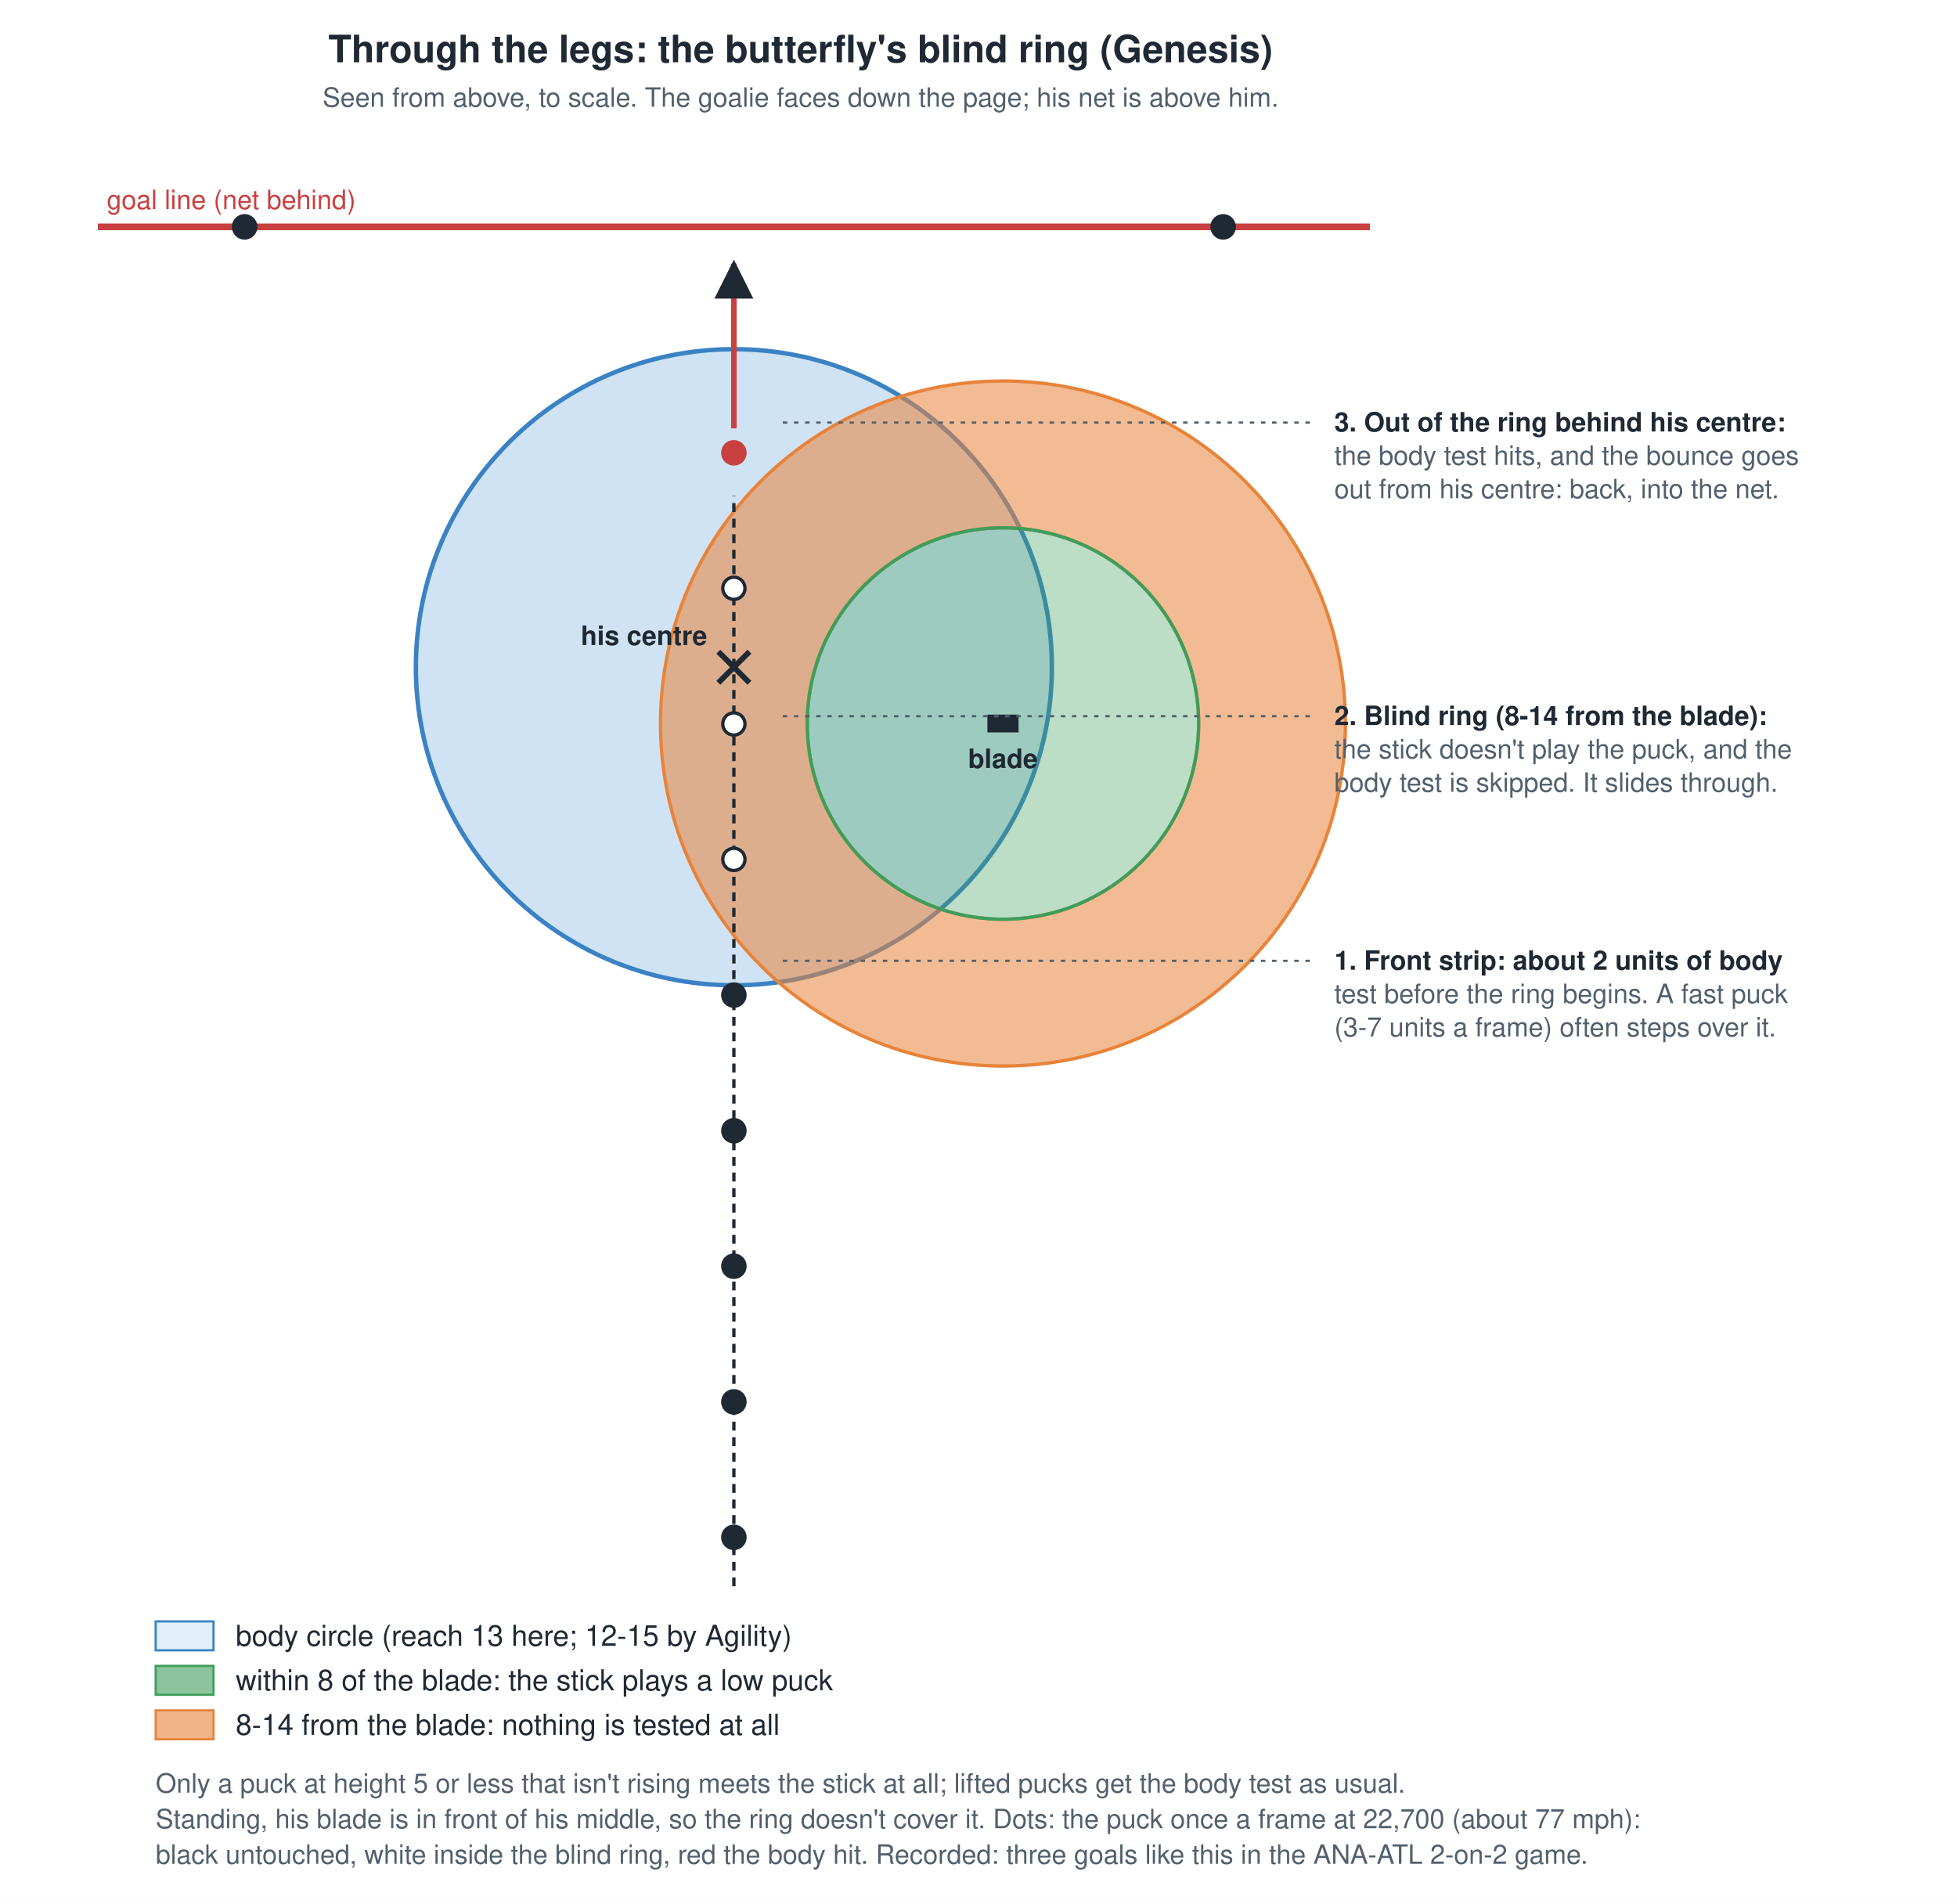
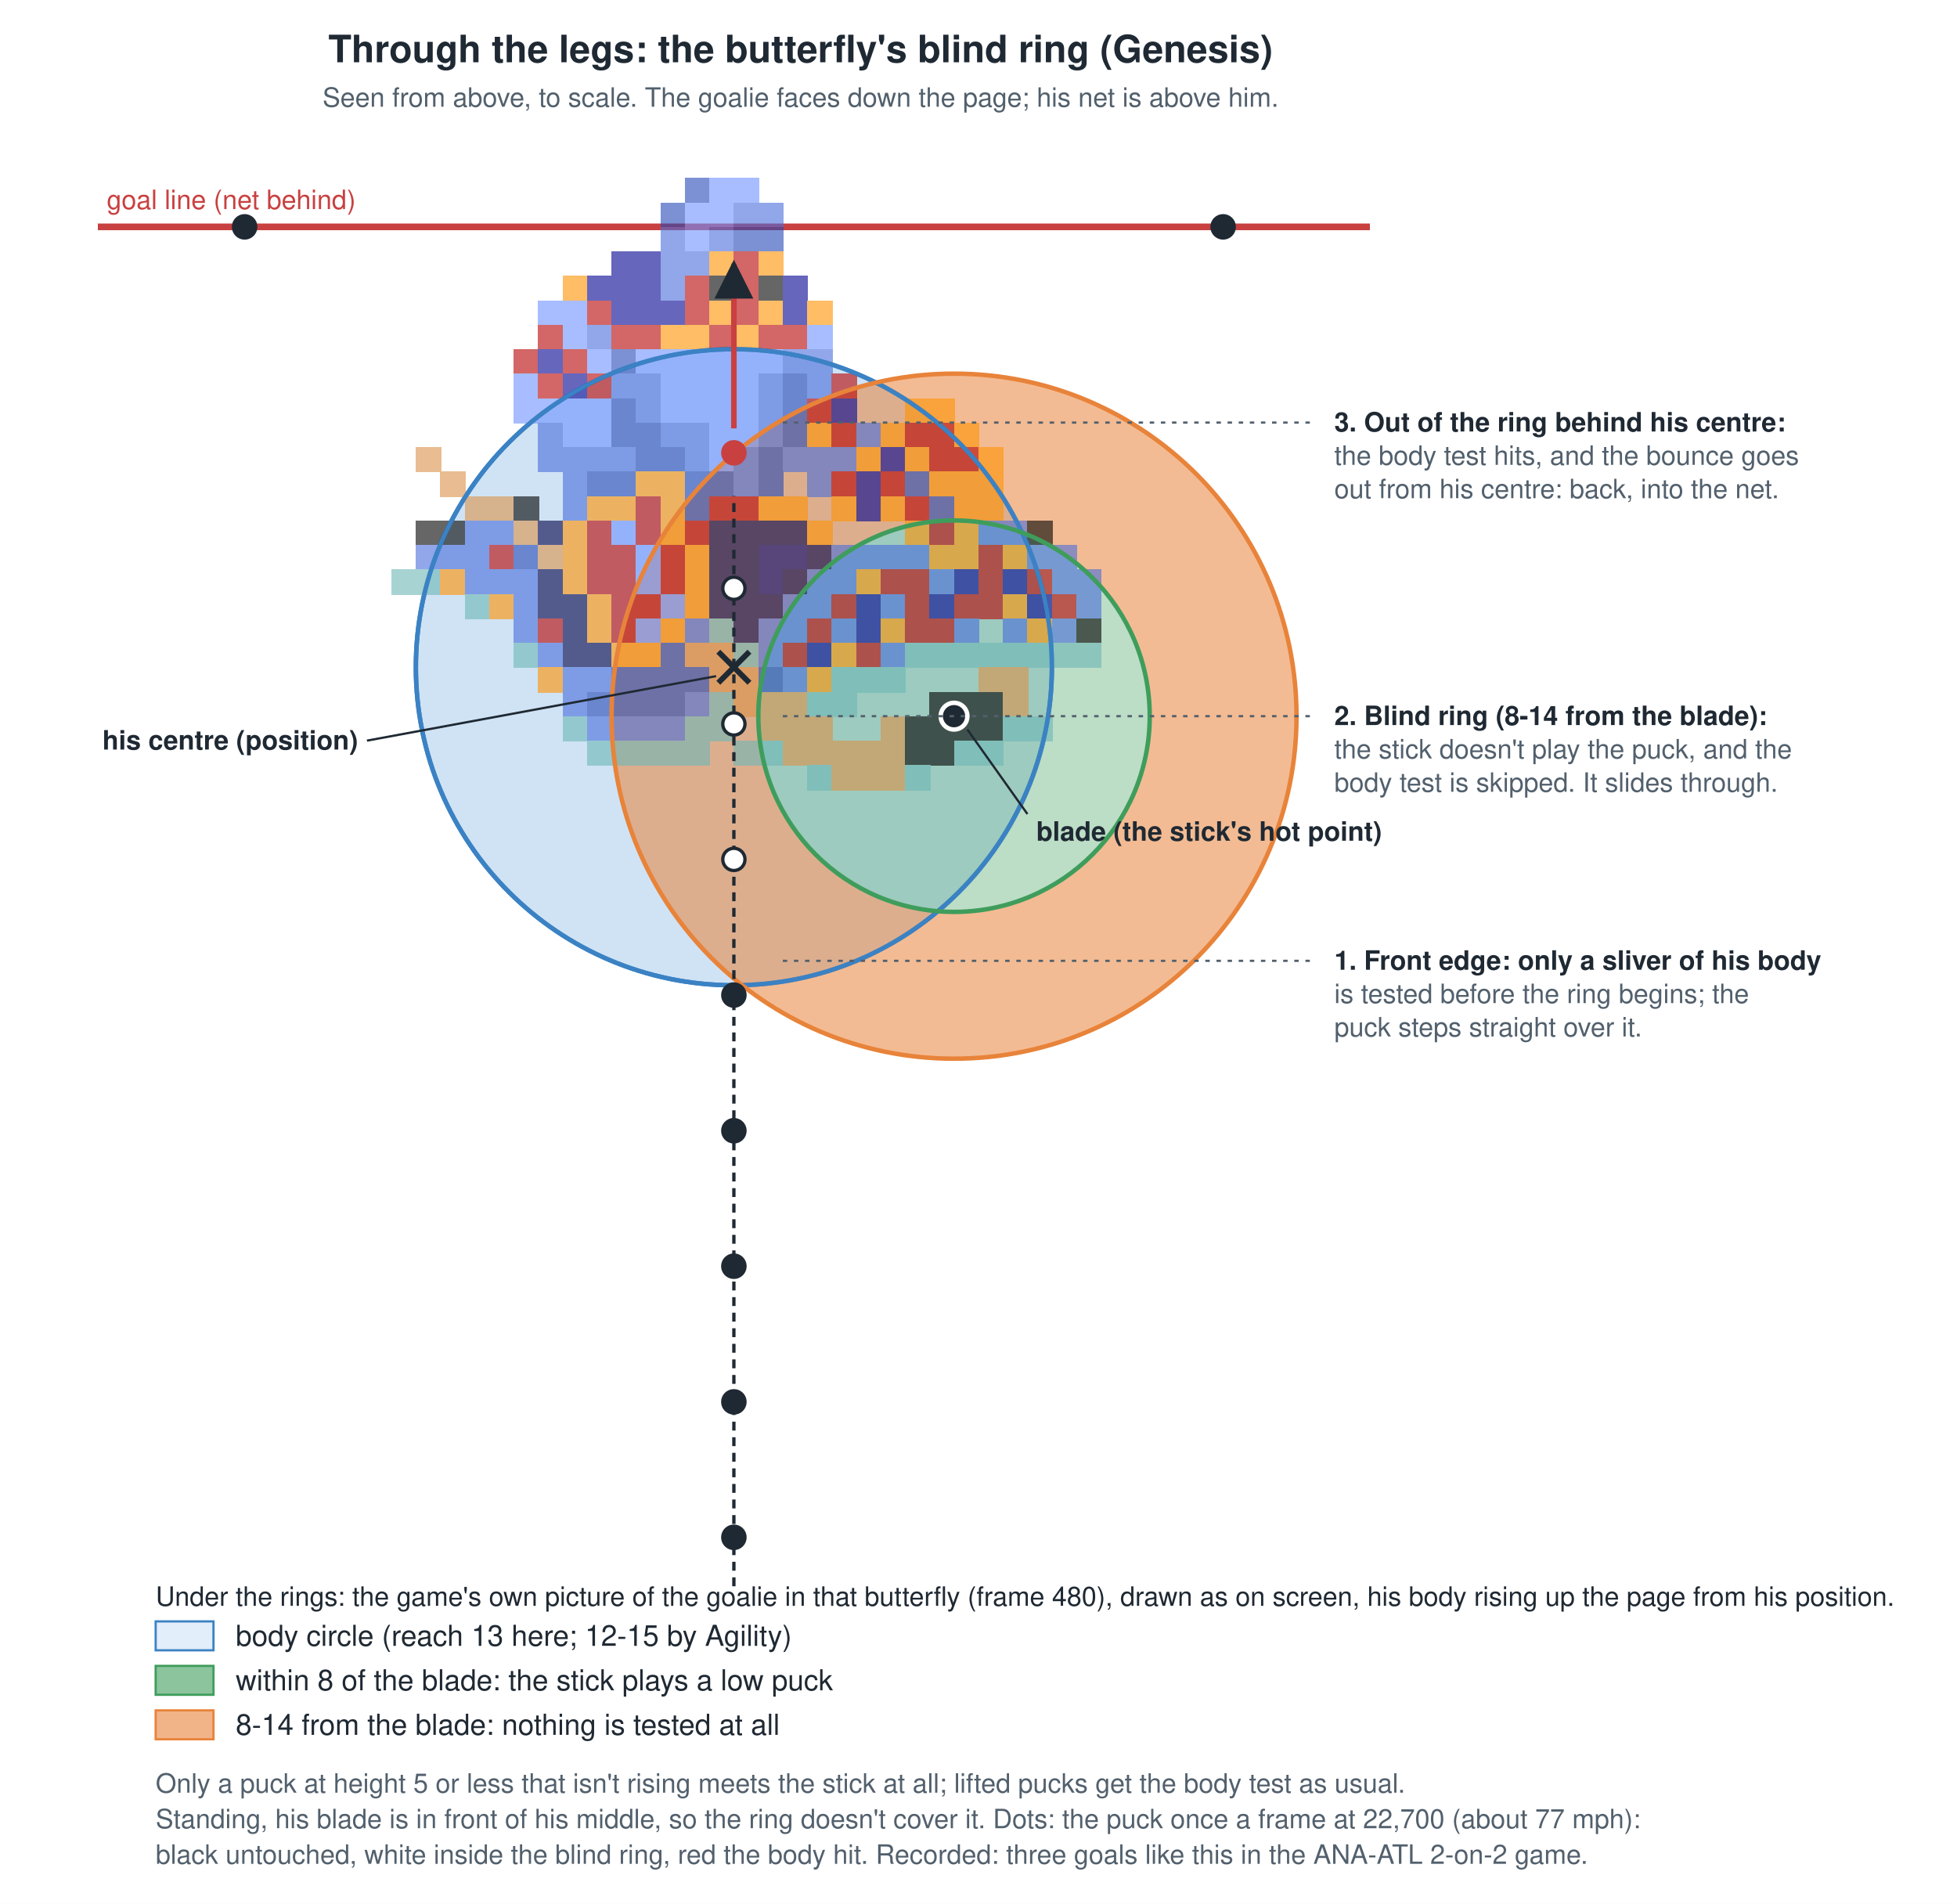
<svg xmlns="http://www.w3.org/2000/svg" width="880" height="856" viewBox="0 0 880 856" font-family="Segoe UI, Helvetica, Arial, sans-serif">
  <rect width="880" height="856" fill="#ffffff" />
  <defs>
    <marker id="arr" viewBox="0 0 10 10" refX="9" refY="5" markerWidth="7" markerHeight="7" orient="auto-start-reverse">
      <path d="M0,0 L10,5 L0,10 z" fill="#1f2933" />
    </marker>
  </defs>
  <text x="360.0" y="28.0" font-size="17" fill="#1f2933" text-anchor="middle" font-weight="bold">Through the legs: the butterfly's blind ring (Genesis)</text>
  <text x="360.0" y="48.0" font-size="12" fill="#52606d" text-anchor="middle" font-weight="normal">Seen from above, to scale. The goalie faces down the page; his net is above him.</text>
  <line x1="44.0" y1="102.0" x2="616.0" y2="102.0" stroke="#c94040" stroke-width="3" />
  <text x="48.0" y="94.0" font-size="12" fill="#c94040" text-anchor="start" font-weight="normal">goal line (net behind)</text>
  <circle cx="110.0" cy="102.0" r="5.0" fill="#1f2933" fill-opacity="1" stroke="#1f2933" stroke-width="1.5" />
  <circle cx="550.0" cy="102.0" r="5.0" fill="#1f2933" fill-opacity="1" stroke="#1f2933" stroke-width="1.5" />
  <circle cx="330.0" cy="300.0" r="143.0" fill="#cfe3f5" fill-opacity="1" stroke="#3b82c4" stroke-width="2" />
-   <path fill="#e8833a" fill-opacity="0.55" fill-rule="evenodd" stroke="#e8833a" stroke-width="1.5" d="M297,325.3 a154,154 0 1,0 308,0 a154,154 0 1,0 -308,0 z M363,325.3 a88,88 0 1,0 176,0 a88,88 0 1,0 -176,0 z" />
-   <circle cx="451.0" cy="325.3" r="88.0" fill="#3f9d5c" fill-opacity="0.35" stroke="#3f9d5c" stroke-width="1.5" />
-   <rect x="444" y="321.3" width="14" height="8" fill="#1f2933" />
-   <text x="451.0" y="345.3" font-size="12" fill="#1f2933" text-anchor="middle" font-weight="bold">blade</text>
+   <path fill="#e8833a" fill-opacity="0.55" fill-rule="evenodd" stroke="#e8833a" stroke-width="1.5" d="M275,322 a154,154 0 1,0 308,0 a154,154 0 1,0 -308,0 z M341,322 a88,88 0 1,0 176,0 a88,88 0 1,0 -176,0 z" />
+   <circle cx="429.0" cy="322.0" r="88.0" fill="#3f9d5c" fill-opacity="0.35" stroke="#3f9d5c" stroke-width="1.5" />
+   <g opacity="0.6" shape-rendering="crispEdges">
+     <rect x="308.0" y="80.0" width="11.4" height="11.4" fill="#2448b6" />
+     <rect x="319.0" y="80.0" width="11.4" height="11.4" fill="#6d91ff" />
+     <rect x="330.0" y="80.0" width="11.4" height="11.4" fill="#6d91ff" />
+     <rect x="297.0" y="91.0" width="11.4" height="11.4" fill="#2448b6" />
+     <rect x="308.0" y="91.0" width="11.4" height="11.4" fill="#6d91ff" />
+     <rect x="319.0" y="91.0" width="11.4" height="11.4" fill="#6d91ff" />
+     <rect x="330.0" y="91.0" width="11.4" height="11.4" fill="#486dda" />
+     <rect x="341.0" y="91.0" width="11.4" height="11.4" fill="#486dda" />
+     <rect x="297.0" y="102.0" width="11.4" height="11.4" fill="#486dda" />
+     <rect x="308.0" y="102.0" width="11.4" height="11.4" fill="#6d91ff" />
+     <rect x="319.0" y="102.0" width="11.4" height="11.4" fill="#486dda" />
+     <rect x="330.0" y="102.0" width="11.4" height="11.4" fill="#2448b6" />
+     <rect x="341.0" y="102.0" width="11.4" height="11.4" fill="#2448b6" />
+     <rect x="275.0" y="113.0" width="11.4" height="11.4" fill="#000091" />
+     <rect x="286.0" y="113.0" width="11.4" height="11.4" fill="#000091" />
+     <rect x="297.0" y="113.0" width="11.4" height="11.4" fill="#486dda" />
+     <rect x="308.0" y="113.0" width="11.4" height="11.4" fill="#486dda" />
+     <rect x="319.0" y="113.0" width="11.4" height="11.4" fill="#ff9100" />
+     <rect x="330.0" y="113.0" width="11.4" height="11.4" fill="#b60000" />
+     <rect x="341.0" y="113.0" width="11.4" height="11.4" fill="#ff9100" />
+     <rect x="253.0" y="124.0" width="11.4" height="11.4" fill="#ff9100" />
+     <rect x="264.0" y="124.0" width="11.4" height="11.4" fill="#000091" />
+     <rect x="275.0" y="124.0" width="11.4" height="11.4" fill="#000091" />
+     <rect x="286.0" y="124.0" width="11.4" height="11.4" fill="#000091" />
+     <rect x="297.0" y="124.0" width="11.4" height="11.4" fill="#486dda" />
+     <rect x="308.0" y="124.0" width="11.4" height="11.4" fill="#b60000" />
+     <rect x="319.0" y="124.0" width="11.4" height="11.4" fill="#000000" />
+     <rect x="330.0" y="124.0" width="11.4" height="11.4" fill="#b60000" />
+     <rect x="341.0" y="124.0" width="11.4" height="11.4" fill="#000000" />
+     <rect x="352.0" y="124.0" width="11.4" height="11.4" fill="#000091" />
+     <rect x="242.0" y="135.0" width="11.4" height="11.4" fill="#6d91ff" />
+     <rect x="253.0" y="135.0" width="11.4" height="11.4" fill="#6d91ff" />
+     <rect x="264.0" y="135.0" width="11.4" height="11.4" fill="#b60000" />
+     <rect x="275.0" y="135.0" width="11.4" height="11.4" fill="#000091" />
+     <rect x="286.0" y="135.0" width="11.4" height="11.4" fill="#000091" />
+     <rect x="297.0" y="135.0" width="11.4" height="11.4" fill="#000091" />
+     <rect x="308.0" y="135.0" width="11.4" height="11.4" fill="#b60000" />
+     <rect x="319.0" y="135.0" width="11.4" height="11.4" fill="#ff9100" />
+     <rect x="330.0" y="135.0" width="11.4" height="11.4" fill="#b60000" />
+     <rect x="341.0" y="135.0" width="11.4" height="11.4" fill="#ff9100" />
+     <rect x="352.0" y="135.0" width="11.4" height="11.4" fill="#000091" />
+     <rect x="363.0" y="135.0" width="11.4" height="11.4" fill="#ff9100" />
+     <rect x="242.0" y="146.0" width="11.4" height="11.4" fill="#b60000" />
+     <rect x="253.0" y="146.0" width="11.4" height="11.4" fill="#6d91ff" />
+     <rect x="264.0" y="146.0" width="11.4" height="11.4" fill="#486dda" />
+     <rect x="275.0" y="146.0" width="11.4" height="11.4" fill="#b60000" />
+     <rect x="286.0" y="146.0" width="11.4" height="11.4" fill="#b60000" />
+     <rect x="297.0" y="146.0" width="11.4" height="11.4" fill="#ff9100" />
+     <rect x="308.0" y="146.0" width="11.4" height="11.4" fill="#ff9100" />
+     <rect x="319.0" y="146.0" width="11.4" height="11.4" fill="#b60000" />
+     <rect x="330.0" y="146.0" width="11.4" height="11.4" fill="#ff9100" />
+     <rect x="341.0" y="146.0" width="11.4" height="11.4" fill="#b60000" />
+     <rect x="352.0" y="146.0" width="11.4" height="11.4" fill="#b60000" />
+     <rect x="363.0" y="146.0" width="11.4" height="11.4" fill="#6d91ff" />
+     <rect x="231.0" y="157.0" width="11.4" height="11.4" fill="#b60000" />
+     <rect x="242.0" y="157.0" width="11.4" height="11.4" fill="#000091" />
+     <rect x="253.0" y="157.0" width="11.4" height="11.4" fill="#b60000" />
+     <rect x="264.0" y="157.0" width="11.4" height="11.4" fill="#6d91ff" />
+     <rect x="275.0" y="157.0" width="11.4" height="11.4" fill="#2448b6" />
+     <rect x="286.0" y="157.0" width="11.4" height="11.4" fill="#6d91ff" />
+     <rect x="297.0" y="157.0" width="11.4" height="11.4" fill="#6d91ff" />
+     <rect x="308.0" y="157.0" width="11.4" height="11.4" fill="#6d91ff" />
+     <rect x="319.0" y="157.0" width="11.4" height="11.4" fill="#6d91ff" />
+     <rect x="330.0" y="157.0" width="11.4" height="11.4" fill="#6d91ff" />
+     <rect x="341.0" y="157.0" width="11.4" height="11.4" fill="#6d91ff" />
+     <rect x="352.0" y="157.0" width="11.4" height="11.4" fill="#486dda" />
+     <rect x="363.0" y="157.0" width="11.4" height="11.4" fill="#486dda" />
+     <rect x="231.0" y="168.0" width="11.4" height="11.4" fill="#6d91ff" />
+     <rect x="242.0" y="168.0" width="11.4" height="11.4" fill="#b60000" />
+     <rect x="253.0" y="168.0" width="11.4" height="11.4" fill="#000091" />
+     <rect x="264.0" y="168.0" width="11.4" height="11.4" fill="#b60000" />
+     <rect x="275.0" y="168.0" width="11.4" height="11.4" fill="#486dda" />
+     <rect x="286.0" y="168.0" width="11.4" height="11.4" fill="#486dda" />
+     <rect x="297.0" y="168.0" width="11.4" height="11.4" fill="#6d91ff" />
+     <rect x="308.0" y="168.0" width="11.4" height="11.4" fill="#6d91ff" />
+     <rect x="319.0" y="168.0" width="11.4" height="11.4" fill="#6d91ff" />
+     <rect x="330.0" y="168.0" width="11.4" height="11.4" fill="#6d91ff" />
+     <rect x="341.0" y="168.0" width="11.4" height="11.4" fill="#486dda" />
+     <rect x="352.0" y="168.0" width="11.4" height="11.4" fill="#2448b6" />
+     <rect x="363.0" y="168.0" width="11.4" height="11.4" fill="#486dda" />
+     <rect x="374.0" y="168.0" width="11.4" height="11.4" fill="#b60000" />
+     <rect x="231.0" y="179.0" width="11.4" height="11.4" fill="#6d91ff" />
+     <rect x="242.0" y="179.0" width="11.4" height="11.4" fill="#6d91ff" />
+     <rect x="253.0" y="179.0" width="11.4" height="11.4" fill="#6d91ff" />
+     <rect x="264.0" y="179.0" width="11.4" height="11.4" fill="#6d91ff" />
+     <rect x="275.0" y="179.0" width="11.4" height="11.4" fill="#2448b6" />
+     <rect x="286.0" y="179.0" width="11.4" height="11.4" fill="#486dda" />
+     <rect x="297.0" y="179.0" width="11.4" height="11.4" fill="#6d91ff" />
+     <rect x="308.0" y="179.0" width="11.4" height="11.4" fill="#6d91ff" />
+     <rect x="319.0" y="179.0" width="11.4" height="11.4" fill="#6d91ff" />
+     <rect x="330.0" y="179.0" width="11.4" height="11.4" fill="#6d91ff" />
+     <rect x="341.0" y="179.0" width="11.4" height="11.4" fill="#486dda" />
+     <rect x="352.0" y="179.0" width="11.4" height="11.4" fill="#2448b6" />
+     <rect x="363.0" y="179.0" width="11.4" height="11.4" fill="#b60000" />
+     <rect x="374.0" y="179.0" width="11.4" height="11.4" fill="#000091" />
+     <rect x="407.0" y="179.0" width="11.4" height="11.4" fill="#ff9100" />
+     <rect x="418.0" y="179.0" width="11.4" height="11.4" fill="#ff9100" />
+     <rect x="242.0" y="190.0" width="11.4" height="11.4" fill="#486dda" />
+     <rect x="253.0" y="190.0" width="11.4" height="11.4" fill="#6d91ff" />
+     <rect x="264.0" y="190.0" width="11.4" height="11.4" fill="#6d91ff" />
+     <rect x="275.0" y="190.0" width="11.4" height="11.4" fill="#2448b6" />
+     <rect x="286.0" y="190.0" width="11.4" height="11.4" fill="#2448b6" />
+     <rect x="297.0" y="190.0" width="11.4" height="11.4" fill="#486dda" />
+     <rect x="308.0" y="190.0" width="11.4" height="11.4" fill="#486dda" />
+     <rect x="319.0" y="190.0" width="11.4" height="11.4" fill="#6d91ff" />
+     <rect x="330.0" y="190.0" width="11.4" height="11.4" fill="#6d91ff" />
+     <rect x="341.0" y="190.0" width="11.4" height="11.4" fill="#486dda" />
+     <rect x="352.0" y="190.0" width="11.4" height="11.4" fill="#2448b6" />
+     <rect x="363.0" y="190.0" width="11.4" height="11.4" fill="#ff9100" />
+     <rect x="374.0" y="190.0" width="11.4" height="11.4" fill="#b60000" />
+     <rect x="385.0" y="190.0" width="11.4" height="11.4" fill="#486dda" />
+     <rect x="396.0" y="190.0" width="11.4" height="11.4" fill="#ff9100" />
+     <rect x="407.0" y="190.0" width="11.4" height="11.4" fill="#b60000" />
+     <rect x="418.0" y="190.0" width="11.4" height="11.4" fill="#b60000" />
+     <rect x="429.0" y="190.0" width="11.4" height="11.4" fill="#ff9100" />
+     <rect x="187.0" y="201.0" width="11.4" height="11.4" fill="#da9148" />
+     <rect x="242.0" y="201.0" width="11.4" height="11.4" fill="#486dda" />
+     <rect x="253.0" y="201.0" width="11.4" height="11.4" fill="#486dda" />
+     <rect x="264.0" y="201.0" width="11.4" height="11.4" fill="#486dda" />
+     <rect x="275.0" y="201.0" width="11.4" height="11.4" fill="#486dda" />
+     <rect x="286.0" y="201.0" width="11.4" height="11.4" fill="#2448b6" />
+     <rect x="297.0" y="201.0" width="11.4" height="11.4" fill="#2448b6" />
+     <rect x="308.0" y="201.0" width="11.4" height="11.4" fill="#486dda" />
+     <rect x="319.0" y="201.0" width="11.4" height="11.4" fill="#6d91ff" />
+     <rect x="330.0" y="201.0" width="11.4" height="11.4" fill="#486dda" />
+     <rect x="341.0" y="201.0" width="11.4" height="11.4" fill="#2448b6" />
+     <rect x="352.0" y="201.0" width="11.4" height="11.4" fill="#486dda" />
+     <rect x="363.0" y="201.0" width="11.4" height="11.4" fill="#486dda" />
+     <rect x="374.0" y="201.0" width="11.4" height="11.4" fill="#486dda" />
+     <rect x="385.0" y="201.0" width="11.4" height="11.4" fill="#ff9100" />
+     <rect x="396.0" y="201.0" width="11.4" height="11.4" fill="#000091" />
+     <rect x="407.0" y="201.0" width="11.4" height="11.4" fill="#ff9100" />
+     <rect x="418.0" y="201.0" width="11.4" height="11.4" fill="#b60000" />
+     <rect x="429.0" y="201.0" width="11.4" height="11.4" fill="#b60000" />
+     <rect x="440.0" y="201.0" width="11.4" height="11.4" fill="#ff9100" />
+     <rect x="198.0" y="212.0" width="11.4" height="11.4" fill="#da9148" />
+     <rect x="253.0" y="212.0" width="11.4" height="11.4" fill="#486dda" />
+     <rect x="264.0" y="212.0" width="11.4" height="11.4" fill="#2448b6" />
+     <rect x="275.0" y="212.0" width="11.4" height="11.4" fill="#2448b6" />
+     <rect x="286.0" y="212.0" width="11.4" height="11.4" fill="#ff9100" />
+     <rect x="297.0" y="212.0" width="11.4" height="11.4" fill="#ff9100" />
+     <rect x="308.0" y="212.0" width="11.4" height="11.4" fill="#2448b6" />
+     <rect x="319.0" y="212.0" width="11.4" height="11.4" fill="#2448b6" />
+     <rect x="330.0" y="212.0" width="11.4" height="11.4" fill="#486dda" />
+     <rect x="341.0" y="212.0" width="11.4" height="11.4" fill="#2448b6" />
+     <rect x="363.0" y="212.0" width="11.4" height="11.4" fill="#486dda" />
+     <rect x="374.0" y="212.0" width="11.4" height="11.4" fill="#b60000" />
+     <rect x="385.0" y="212.0" width="11.4" height="11.4" fill="#000091" />
+     <rect x="396.0" y="212.0" width="11.4" height="11.4" fill="#b60000" />
+     <rect x="407.0" y="212.0" width="11.4" height="11.4" fill="#2448b6" />
+     <rect x="418.0" y="212.0" width="11.4" height="11.4" fill="#ff9100" />
+     <rect x="429.0" y="212.0" width="11.4" height="11.4" fill="#ff9100" />
+     <rect x="440.0" y="212.0" width="11.4" height="11.4" fill="#ff9100" />
+     <rect x="209.0" y="223.0" width="11.4" height="11.4" fill="#da9148" />
+     <rect x="220.0" y="223.0" width="11.4" height="11.4" fill="#da9148" />
+     <rect x="231.0" y="223.0" width="11.4" height="11.4" fill="#000000" />
+     <rect x="253.0" y="223.0" width="11.4" height="11.4" fill="#486dda" />
+     <rect x="264.0" y="223.0" width="11.4" height="11.4" fill="#ff9100" />
+     <rect x="275.0" y="223.0" width="11.4" height="11.4" fill="#ff9100" />
+     <rect x="286.0" y="223.0" width="11.4" height="11.4" fill="#b60000" />
+     <rect x="297.0" y="223.0" width="11.4" height="11.4" fill="#ff9100" />
+     <rect x="308.0" y="223.0" width="11.4" height="11.4" fill="#2448b6" />
+     <rect x="319.0" y="223.0" width="11.4" height="11.4" fill="#b60000" />
+     <rect x="330.0" y="223.0" width="11.4" height="11.4" fill="#b60000" />
+     <rect x="341.0" y="223.0" width="11.4" height="11.4" fill="#ff9100" />
+     <rect x="352.0" y="223.0" width="11.4" height="11.4" fill="#ff9100" />
+     <rect x="374.0" y="223.0" width="11.4" height="11.4" fill="#ff9100" />
+     <rect x="385.0" y="223.0" width="11.4" height="11.4" fill="#000091" />
+     <rect x="396.0" y="223.0" width="11.4" height="11.4" fill="#ff9100" />
+     <rect x="407.0" y="223.0" width="11.4" height="11.4" fill="#b60000" />
+     <rect x="418.0" y="223.0" width="11.4" height="11.4" fill="#2448b6" />
+     <rect x="429.0" y="223.0" width="11.4" height="11.4" fill="#ff9100" />
+     <rect x="440.0" y="223.0" width="11.4" height="11.4" fill="#ff9100" />
+     <rect x="187.0" y="234.0" width="11.4" height="11.4" fill="#000000" />
+     <rect x="198.0" y="234.0" width="11.4" height="11.4" fill="#000000" />
+     <rect x="209.0" y="234.0" width="11.4" height="11.4" fill="#486dda" />
+     <rect x="220.0" y="234.0" width="11.4" height="11.4" fill="#486dda" />
+     <rect x="231.0" y="234.0" width="11.4" height="11.4" fill="#da9148" />
+     <rect x="242.0" y="234.0" width="11.4" height="11.4" fill="#000048" />
+     <rect x="253.0" y="234.0" width="11.4" height="11.4" fill="#ff9100" />
+     <rect x="264.0" y="234.0" width="11.4" height="11.4" fill="#b60000" />
+     <rect x="275.0" y="234.0" width="11.4" height="11.4" fill="#6d91ff" />
+     <rect x="286.0" y="234.0" width="11.4" height="11.4" fill="#b60000" />
+     <rect x="297.0" y="234.0" width="11.4" height="11.4" fill="#ff9100" />
+     <rect x="308.0" y="234.0" width="11.4" height="11.4" fill="#b60000" />
+     <rect x="319.0" y="234.0" width="11.4" height="11.4" fill="#000048" />
+     <rect x="330.0" y="234.0" width="11.4" height="11.4" fill="#000048" />
+     <rect x="341.0" y="234.0" width="11.4" height="11.4" fill="#000048" />
+     <rect x="352.0" y="234.0" width="11.4" height="11.4" fill="#000048" />
+     <rect x="363.0" y="234.0" width="11.4" height="11.4" fill="#ff9100" />
+     <rect x="407.0" y="234.0" width="11.4" height="11.4" fill="#ff9100" />
+     <rect x="418.0" y="234.0" width="11.4" height="11.4" fill="#b60000" />
+     <rect x="429.0" y="234.0" width="11.4" height="11.4" fill="#ff9100" />
+     <rect x="440.0" y="234.0" width="11.4" height="11.4" fill="#486dda" />
+     <rect x="451.0" y="234.0" width="11.4" height="11.4" fill="#486dda" />
+     <rect x="462.0" y="234.0" width="11.4" height="11.4" fill="#000000" />
+     <rect x="187.0" y="245.0" width="11.4" height="11.4" fill="#486dda" />
+     <rect x="198.0" y="245.0" width="11.4" height="11.4" fill="#486dda" />
+     <rect x="209.0" y="245.0" width="11.4" height="11.4" fill="#486dda" />
+     <rect x="220.0" y="245.0" width="11.4" height="11.4" fill="#b60000" />
+     <rect x="231.0" y="245.0" width="11.4" height="11.4" fill="#2448b6" />
+     <rect x="242.0" y="245.0" width="11.4" height="11.4" fill="#da9148" />
+     <rect x="253.0" y="245.0" width="11.4" height="11.4" fill="#ff9100" />
+     <rect x="264.0" y="245.0" width="11.4" height="11.4" fill="#b60000" />
+     <rect x="275.0" y="245.0" width="11.4" height="11.4" fill="#b60000" />
+     <rect x="286.0" y="245.0" width="11.4" height="11.4" fill="#6d91ff" />
+     <rect x="297.0" y="245.0" width="11.4" height="11.4" fill="#b60000" />
+     <rect x="308.0" y="245.0" width="11.4" height="11.4" fill="#ff9100" />
+     <rect x="319.0" y="245.0" width="11.4" height="11.4" fill="#000048" />
+     <rect x="330.0" y="245.0" width="11.4" height="11.4" fill="#000048" />
+     <rect x="341.0" y="245.0" width="11.4" height="11.4" fill="#00006d" />
+     <rect x="352.0" y="245.0" width="11.4" height="11.4" fill="#00006d" />
+     <rect x="363.0" y="245.0" width="11.4" height="11.4" fill="#000048" />
+     <rect x="374.0" y="245.0" width="11.4" height="11.4" fill="#486dda" />
+     <rect x="385.0" y="245.0" width="11.4" height="11.4" fill="#486dda" />
+     <rect x="396.0" y="245.0" width="11.4" height="11.4" fill="#486dda" />
+     <rect x="407.0" y="245.0" width="11.4" height="11.4" fill="#486dda" />
+     <rect x="418.0" y="245.0" width="11.4" height="11.4" fill="#ff9100" />
+     <rect x="429.0" y="245.0" width="11.4" height="11.4" fill="#ff9100" />
+     <rect x="440.0" y="245.0" width="11.4" height="11.4" fill="#b60000" />
+     <rect x="451.0" y="245.0" width="11.4" height="11.4" fill="#ff9100" />
+     <rect x="462.0" y="245.0" width="11.4" height="11.4" fill="#486dda" />
+     <rect x="473.0" y="245.0" width="11.4" height="11.4" fill="#486dda" />
+     <rect x="176.0" y="256.0" width="11.4" height="11.4" fill="#6db6b6" />
+     <rect x="187.0" y="256.0" width="11.4" height="11.4" fill="#6db6b6" />
+     <rect x="198.0" y="256.0" width="11.4" height="11.4" fill="#ff9100" />
+     <rect x="209.0" y="256.0" width="11.4" height="11.4" fill="#486dda" />
+     <rect x="220.0" y="256.0" width="11.4" height="11.4" fill="#486dda" />
+     <rect x="231.0" y="256.0" width="11.4" height="11.4" fill="#486dda" />
+     <rect x="242.0" y="256.0" width="11.4" height="11.4" fill="#000048" />
+     <rect x="253.0" y="256.0" width="11.4" height="11.4" fill="#ff9100" />
+     <rect x="264.0" y="256.0" width="11.4" height="11.4" fill="#b60000" />
+     <rect x="275.0" y="256.0" width="11.4" height="11.4" fill="#b60000" />
+     <rect x="286.0" y="256.0" width="11.4" height="11.4" fill="#6d91ff" />
+     <rect x="297.0" y="256.0" width="11.4" height="11.4" fill="#b60000" />
+     <rect x="308.0" y="256.0" width="11.4" height="11.4" fill="#ff9100" />
+     <rect x="319.0" y="256.0" width="11.4" height="11.4" fill="#000048" />
+     <rect x="330.0" y="256.0" width="11.4" height="11.4" fill="#000048" />
+     <rect x="341.0" y="256.0" width="11.4" height="11.4" fill="#00006d" />
+     <rect x="352.0" y="256.0" width="11.4" height="11.4" fill="#000048" />
+     <rect x="363.0" y="256.0" width="11.4" height="11.4" fill="#486dda" />
+     <rect x="374.0" y="256.0" width="11.4" height="11.4" fill="#486dda" />
+     <rect x="385.0" y="256.0" width="11.4" height="11.4" fill="#ff9100" />
+     <rect x="396.0" y="256.0" width="11.4" height="11.4" fill="#b60000" />
+     <rect x="407.0" y="256.0" width="11.4" height="11.4" fill="#b60000" />
+     <rect x="418.0" y="256.0" width="11.4" height="11.4" fill="#486dda" />
+     <rect x="429.0" y="256.0" width="11.4" height="11.4" fill="#000091" />
+     <rect x="440.0" y="256.0" width="11.4" height="11.4" fill="#b60000" />
+     <rect x="451.0" y="256.0" width="11.4" height="11.4" fill="#000091" />
+     <rect x="462.0" y="256.0" width="11.4" height="11.4" fill="#b60000" />
+     <rect x="473.0" y="256.0" width="11.4" height="11.4" fill="#486dda" />
+     <rect x="484.0" y="256.0" width="11.4" height="11.4" fill="#486dda" />
+     <rect x="209.0" y="267.0" width="11.4" height="11.4" fill="#6db6b6" />
+     <rect x="220.0" y="267.0" width="11.4" height="11.4" fill="#ff9100" />
+     <rect x="231.0" y="267.0" width="11.4" height="11.4" fill="#486dda" />
+     <rect x="242.0" y="267.0" width="11.4" height="11.4" fill="#000048" />
+     <rect x="253.0" y="267.0" width="11.4" height="11.4" fill="#000048" />
+     <rect x="264.0" y="267.0" width="11.4" height="11.4" fill="#ff9100" />
+     <rect x="275.0" y="267.0" width="11.4" height="11.4" fill="#b60000" />
+     <rect x="286.0" y="267.0" width="11.4" height="11.4" fill="#b60000" />
+     <rect x="297.0" y="267.0" width="11.4" height="11.4" fill="#6d91ff" />
+     <rect x="308.0" y="267.0" width="11.4" height="11.4" fill="#ff9100" />
+     <rect x="319.0" y="267.0" width="11.4" height="11.4" fill="#000048" />
+     <rect x="330.0" y="267.0" width="11.4" height="11.4" fill="#000048" />
+     <rect x="341.0" y="267.0" width="11.4" height="11.4" fill="#000048" />
+     <rect x="352.0" y="267.0" width="11.4" height="11.4" fill="#486dda" />
+     <rect x="363.0" y="267.0" width="11.4" height="11.4" fill="#486dda" />
+     <rect x="374.0" y="267.0" width="11.4" height="11.4" fill="#b60000" />
+     <rect x="385.0" y="267.0" width="11.4" height="11.4" fill="#000091" />
+     <rect x="396.0" y="267.0" width="11.4" height="11.4" fill="#486dda" />
+     <rect x="407.0" y="267.0" width="11.4" height="11.4" fill="#b60000" />
+     <rect x="418.0" y="267.0" width="11.4" height="11.4" fill="#000091" />
+     <rect x="429.0" y="267.0" width="11.4" height="11.4" fill="#b60000" />
+     <rect x="440.0" y="267.0" width="11.4" height="11.4" fill="#b60000" />
+     <rect x="451.0" y="267.0" width="11.4" height="11.4" fill="#ff9100" />
+     <rect x="462.0" y="267.0" width="11.4" height="11.4" fill="#000091" />
+     <rect x="473.0" y="267.0" width="11.4" height="11.4" fill="#b60000" />
+     <rect x="484.0" y="267.0" width="11.4" height="11.4" fill="#486dda" />
+     <rect x="231.0" y="278.0" width="11.4" height="11.4" fill="#486dda" />
+     <rect x="242.0" y="278.0" width="11.4" height="11.4" fill="#b60000" />
+     <rect x="253.0" y="278.0" width="11.4" height="11.4" fill="#000048" />
+     <rect x="264.0" y="278.0" width="11.4" height="11.4" fill="#ff9100" />
+     <rect x="275.0" y="278.0" width="11.4" height="11.4" fill="#b60000" />
+     <rect x="286.0" y="278.0" width="11.4" height="11.4" fill="#6d91ff" />
+     <rect x="297.0" y="278.0" width="11.4" height="11.4" fill="#ff9100" />
+     <rect x="308.0" y="278.0" width="11.4" height="11.4" fill="#486dda" />
+     <rect x="319.0" y="278.0" width="11.4" height="11.4" fill="#6db6b6" />
+     <rect x="330.0" y="278.0" width="11.4" height="11.4" fill="#000048" />
+     <rect x="341.0" y="278.0" width="11.4" height="11.4" fill="#486dda" />
+     <rect x="352.0" y="278.0" width="11.4" height="11.4" fill="#486dda" />
+     <rect x="363.0" y="278.0" width="11.4" height="11.4" fill="#b60000" />
+     <rect x="374.0" y="278.0" width="11.4" height="11.4" fill="#486dda" />
+     <rect x="385.0" y="278.0" width="11.4" height="11.4" fill="#000091" />
+     <rect x="396.0" y="278.0" width="11.4" height="11.4" fill="#ff9100" />
+     <rect x="407.0" y="278.0" width="11.4" height="11.4" fill="#b60000" />
+     <rect x="418.0" y="278.0" width="11.4" height="11.4" fill="#b60000" />
+     <rect x="429.0" y="278.0" width="11.4" height="11.4" fill="#486dda" />
+     <rect x="451.0" y="278.0" width="11.4" height="11.4" fill="#486dda" />
+     <rect x="462.0" y="278.0" width="11.4" height="11.4" fill="#ff9100" />
+     <rect x="473.0" y="278.0" width="11.4" height="11.4" fill="#486dda" />
+     <rect x="484.0" y="278.0" width="11.4" height="11.4" fill="#000000" />
+     <rect x="231.0" y="289.0" width="11.4" height="11.4" fill="#6db6b6" />
+     <rect x="242.0" y="289.0" width="11.4" height="11.4" fill="#486dda" />
+     <rect x="253.0" y="289.0" width="11.4" height="11.4" fill="#000048" />
+     <rect x="264.0" y="289.0" width="11.4" height="11.4" fill="#000048" />
+     <rect x="275.0" y="289.0" width="11.4" height="11.4" fill="#ff9100" />
+     <rect x="286.0" y="289.0" width="11.4" height="11.4" fill="#ff9100" />
+     <rect x="297.0" y="289.0" width="11.4" height="11.4" fill="#2448b6" />
+     <rect x="308.0" y="289.0" width="11.4" height="11.4" fill="#da9148" />
+     <rect x="319.0" y="289.0" width="11.4" height="11.4" fill="#da9148" />
+     <rect x="330.0" y="289.0" width="11.4" height="11.4" fill="#6db6b6" />
+     <rect x="341.0" y="289.0" width="11.4" height="11.4" fill="#486dda" />
+     <rect x="352.0" y="289.0" width="11.4" height="11.4" fill="#b60000" />
+     <rect x="363.0" y="289.0" width="11.4" height="11.4" fill="#000091" />
+     <rect x="374.0" y="289.0" width="11.4" height="11.4" fill="#ff9100" />
+     <rect x="385.0" y="289.0" width="11.4" height="11.4" fill="#b60000" />
+     <rect x="396.0" y="289.0" width="11.4" height="11.4" fill="#486dda" />
+     <rect x="407.0" y="289.0" width="11.4" height="11.4" fill="#6db6b6" />
+     <rect x="418.0" y="289.0" width="11.4" height="11.4" fill="#6db6b6" />
+     <rect x="429.0" y="289.0" width="11.4" height="11.4" fill="#6db6b6" />
+     <rect x="440.0" y="289.0" width="11.4" height="11.4" fill="#6db6b6" />
+     <rect x="451.0" y="289.0" width="11.4" height="11.4" fill="#6db6b6" />
+     <rect x="462.0" y="289.0" width="11.4" height="11.4" fill="#6db6b6" />
+     <rect x="473.0" y="289.0" width="11.4" height="11.4" fill="#6db6b6" />
+     <rect x="484.0" y="289.0" width="11.4" height="11.4" fill="#6db6b6" />
+     <rect x="242.0" y="300.0" width="11.4" height="11.4" fill="#ff9100" />
+     <rect x="253.0" y="300.0" width="11.4" height="11.4" fill="#486dda" />
+     <rect x="264.0" y="300.0" width="11.4" height="11.4" fill="#486dda" />
+     <rect x="275.0" y="300.0" width="11.4" height="11.4" fill="#2448b6" />
+     <rect x="286.0" y="300.0" width="11.4" height="11.4" fill="#2448b6" />
+     <rect x="297.0" y="300.0" width="11.4" height="11.4" fill="#2448b6" />
+     <rect x="308.0" y="300.0" width="11.4" height="11.4" fill="#2448b6" />
+     <rect x="319.0" y="300.0" width="11.4" height="11.4" fill="#da9148" />
+     <rect x="330.0" y="300.0" width="11.4" height="11.4" fill="#da9148" />
+     <rect x="341.0" y="300.0" width="11.4" height="11.4" fill="#2448b6" />
+     <rect x="352.0" y="300.0" width="11.4" height="11.4" fill="#486dda" />
+     <rect x="363.0" y="300.0" width="11.4" height="11.4" fill="#ff9100" />
+     <rect x="374.0" y="300.0" width="11.4" height="11.4" fill="#6db6b6" />
+     <rect x="385.0" y="300.0" width="11.4" height="11.4" fill="#6db6b6" />
+     <rect x="396.0" y="300.0" width="11.4" height="11.4" fill="#6db6b6" />
+     <rect x="440.0" y="300.0" width="11.4" height="11.4" fill="#da9148" />
+     <rect x="451.0" y="300.0" width="11.4" height="11.4" fill="#da9148" />
+     <rect x="253.0" y="311.0" width="11.4" height="11.4" fill="#486dda" />
+     <rect x="264.0" y="311.0" width="11.4" height="11.4" fill="#2448b6" />
+     <rect x="275.0" y="311.0" width="11.4" height="11.4" fill="#2448b6" />
+     <rect x="286.0" y="311.0" width="11.4" height="11.4" fill="#2448b6" />
+     <rect x="297.0" y="311.0" width="11.4" height="11.4" fill="#2448b6" />
+     <rect x="308.0" y="311.0" width="11.4" height="11.4" fill="#486dda" />
+     <rect x="319.0" y="311.0" width="11.4" height="11.4" fill="#6db6b6" />
+     <rect x="330.0" y="311.0" width="11.4" height="11.4" fill="#da9148" />
+     <rect x="341.0" y="311.0" width="11.4" height="11.4" fill="#da9148" />
+     <rect x="352.0" y="311.0" width="11.4" height="11.4" fill="#da9148" />
+     <rect x="363.0" y="311.0" width="11.4" height="11.4" fill="#6db6b6" />
+     <rect x="374.0" y="311.0" width="11.4" height="11.4" fill="#6db6b6" />
+     <rect x="418.0" y="311.0" width="11.4" height="11.4" fill="#000000" />
+     <rect x="429.0" y="311.0" width="11.4" height="11.4" fill="#000000" />
+     <rect x="440.0" y="311.0" width="11.4" height="11.4" fill="#000000" />
+     <rect x="451.0" y="311.0" width="11.4" height="11.4" fill="#da9148" />
+     <rect x="253.0" y="322.0" width="11.4" height="11.4" fill="#6db6b6" />
+     <rect x="264.0" y="322.0" width="11.4" height="11.4" fill="#486dda" />
+     <rect x="275.0" y="322.0" width="11.4" height="11.4" fill="#486dda" />
+     <rect x="286.0" y="322.0" width="11.4" height="11.4" fill="#486dda" />
+     <rect x="297.0" y="322.0" width="11.4" height="11.4" fill="#486dda" />
+     <rect x="308.0" y="322.0" width="11.4" height="11.4" fill="#6db6b6" />
+     <rect x="319.0" y="322.0" width="11.4" height="11.4" fill="#6db6b6" />
+     <rect x="341.0" y="322.0" width="11.4" height="11.4" fill="#da9148" />
+     <rect x="352.0" y="322.0" width="11.4" height="11.4" fill="#da9148" />
+     <rect x="363.0" y="322.0" width="11.4" height="11.4" fill="#da9148" />
+     <rect x="396.0" y="322.0" width="11.4" height="11.4" fill="#da9148" />
+     <rect x="407.0" y="322.0" width="11.4" height="11.4" fill="#000000" />
+     <rect x="418.0" y="322.0" width="11.4" height="11.4" fill="#000000" />
+     <rect x="429.0" y="322.0" width="11.4" height="11.4" fill="#000000" />
+     <rect x="440.0" y="322.0" width="11.4" height="11.4" fill="#000000" />
+     <rect x="451.0" y="322.0" width="11.4" height="11.4" fill="#6db6b6" />
+     <rect x="462.0" y="322.0" width="11.4" height="11.4" fill="#6db6b6" />
+     <rect x="264.0" y="333.0" width="11.4" height="11.4" fill="#6db6b6" />
+     <rect x="275.0" y="333.0" width="11.4" height="11.4" fill="#6db6b6" />
+     <rect x="286.0" y="333.0" width="11.4" height="11.4" fill="#6db6b6" />
+     <rect x="297.0" y="333.0" width="11.4" height="11.4" fill="#6db6b6" />
+     <rect x="308.0" y="333.0" width="11.4" height="11.4" fill="#6db6b6" />
+     <rect x="330.0" y="333.0" width="11.4" height="11.4" fill="#6db6b6" />
+     <rect x="341.0" y="333.0" width="11.4" height="11.4" fill="#6db6b6" />
+     <rect x="352.0" y="333.0" width="11.4" height="11.4" fill="#da9148" />
+     <rect x="363.0" y="333.0" width="11.4" height="11.4" fill="#da9148" />
+     <rect x="374.0" y="333.0" width="11.4" height="11.4" fill="#da9148" />
+     <rect x="385.0" y="333.0" width="11.4" height="11.4" fill="#da9148" />
+     <rect x="396.0" y="333.0" width="11.4" height="11.4" fill="#da9148" />
+     <rect x="407.0" y="333.0" width="11.4" height="11.4" fill="#000000" />
+     <rect x="418.0" y="333.0" width="11.4" height="11.4" fill="#000000" />
+     <rect x="429.0" y="333.0" width="11.4" height="11.4" fill="#6db6b6" />
+     <rect x="440.0" y="333.0" width="11.4" height="11.4" fill="#6db6b6" />
+     <rect x="363.0" y="344.0" width="11.4" height="11.4" fill="#6db6b6" />
+     <rect x="374.0" y="344.0" width="11.4" height="11.4" fill="#da9148" />
+     <rect x="385.0" y="344.0" width="11.4" height="11.4" fill="#da9148" />
+     <rect x="396.0" y="344.0" width="11.4" height="11.4" fill="#da9148" />
+     <rect x="407.0" y="344.0" width="11.4" height="11.4" fill="#6db6b6" />
+   </g>
+   <circle cx="330.0" cy="300.0" r="143.0" fill="none" fill-opacity="1" stroke="#3b82c4" stroke-width="2" />
+   <circle cx="429.0" cy="322.0" r="154.0" fill="none" fill-opacity="1" stroke="#e8833a" stroke-width="2" />
+   <circle cx="429.0" cy="322.0" r="88.0" fill="none" fill-opacity="1" stroke="#3f9d5c" stroke-width="2" />
+   <circle cx="429.0" cy="322.0" r="6.0" fill="#1f2933" fill-opacity="1" stroke="#ffffff" stroke-width="2" />
+   <line x1="435.0" y1="328.0" x2="462.0" y2="366.0" stroke="#1f2933" stroke-width="1" />
+   <text x="466.0" y="378.0" font-size="12" fill="#1f2933" text-anchor="start" font-weight="bold">blade (the stick's hot point)</text>
  <line x1="323.0" y1="293.0" x2="337.0" y2="307.0" stroke="#1f2933" stroke-width="2.5" />
  <line x1="323.0" y1="307.0" x2="337.0" y2="293.0" stroke="#1f2933" stroke-width="2.5" />
-   <text x="318.0" y="290.0" font-size="12" fill="#1f2933" text-anchor="end" font-weight="bold">his centre</text>
+   <line x1="322.0" y1="304.0" x2="165.0" y2="333.0" stroke="#1f2933" stroke-width="1" />
+   <text x="161.0" y="337.0" font-size="12" fill="#1f2933" text-anchor="end" font-weight="bold">his centre (position)</text>
  <line x1="330.0" y1="713.2" x2="330.0" y2="223.0" stroke="#1f2933" stroke-width="1.5" stroke-dasharray="4 3" />
  <circle cx="330.0" cy="691.2" r="5.0" fill="#1f2933" fill-opacity="1" stroke="#1f2933" stroke-width="1.5" />
  <circle cx="330.0" cy="630.3" r="5.0" fill="#1f2933" fill-opacity="1" stroke="#1f2933" stroke-width="1.5" />
  <circle cx="330.0" cy="569.3" r="5.0" fill="#1f2933" fill-opacity="1" stroke="#1f2933" stroke-width="1.5" />
  <circle cx="330.0" cy="508.4" r="5.0" fill="#1f2933" fill-opacity="1" stroke="#1f2933" stroke-width="1.5" />
  <circle cx="330.0" cy="447.4" r="5.0" fill="#1f2933" fill-opacity="1" stroke="#1f2933" stroke-width="1.5" />
  <circle cx="330.0" cy="386.4" r="5.0" fill="#ffffff" fill-opacity="1" stroke="#1f2933" stroke-width="1.5" />
  <circle cx="330.0" cy="325.5" r="5.0" fill="#ffffff" fill-opacity="1" stroke="#1f2933" stroke-width="1.5" />
  <circle cx="330.0" cy="264.5" r="5.0" fill="#ffffff" fill-opacity="1" stroke="#1f2933" stroke-width="1.5" />
  <circle cx="330.0" cy="203.6" r="5.0" fill="#c94040" fill-opacity="1" stroke="#c94040" stroke-width="1.5" />
  <line x1="330.0" y1="192.6" x2="330.0" y2="118.5" stroke="#c94040" stroke-width="2.5" marker-end="url(#arr)" />
  <line x1="352.0" y1="432.0" x2="592.0" y2="432.0" stroke="#52606d" stroke-width="1" stroke-dasharray="2 3" />
-   <text x="600.0" y="436.0" font-size="12" fill="#1f2933" text-anchor="start" font-weight="bold">1. Front strip: about 2 units of body</text>
-   <text x="600.0" y="451.0" font-size="12" fill="#52606d" text-anchor="start" font-weight="normal">test before the ring begins. A fast puck</text>
-   <text x="600.0" y="466.0" font-size="12" fill="#52606d" text-anchor="start" font-weight="normal">(3-7 units a frame) often steps over it.</text>
+   <text x="600.0" y="436.0" font-size="12" fill="#1f2933" text-anchor="start" font-weight="bold">1. Front edge: only a sliver of his body</text>
+   <text x="600.0" y="451.0" font-size="12" fill="#52606d" text-anchor="start" font-weight="normal">is tested before the ring begins; the</text>
+   <text x="600.0" y="466.0" font-size="12" fill="#52606d" text-anchor="start" font-weight="normal">puck steps straight over it.</text>
  <line x1="352.0" y1="322.0" x2="592.0" y2="322.0" stroke="#52606d" stroke-width="1" stroke-dasharray="2 3" />
  <text x="600.0" y="326.0" font-size="12" fill="#1f2933" text-anchor="start" font-weight="bold">2. Blind ring (8-14 from the blade):</text>
  <text x="600.0" y="341.0" font-size="12" fill="#52606d" text-anchor="start" font-weight="normal">the stick doesn't play the puck, and the</text>
  <text x="600.0" y="356.0" font-size="12" fill="#52606d" text-anchor="start" font-weight="normal">body test is skipped. It slides through.</text>
  <line x1="352.0" y1="190.0" x2="592.0" y2="190.0" stroke="#52606d" stroke-width="1" stroke-dasharray="2 3" />
  <text x="600.0" y="194.0" font-size="12" fill="#1f2933" text-anchor="start" font-weight="bold">3. Out of the ring behind his centre:</text>
  <text x="600.0" y="209.0" font-size="12" fill="#52606d" text-anchor="start" font-weight="normal">the body test hits, and the bounce goes</text>
  <text x="600.0" y="224.0" font-size="12" fill="#52606d" text-anchor="start" font-weight="normal">out from his centre: back, into the net.</text>
+   <text x="70.0" y="722.0" font-size="12" fill="#1f2933" text-anchor="start" font-weight="normal">Under the rings: the game's own picture of the goalie in that butterfly (frame 480), drawn as on screen, his body rising up the page from his position.</text>
  <rect x="70" y="729" width="26" height="13" fill="#cfe3f5" fill-opacity="0.6" stroke="#3b82c4" />
  <text x="106.0" y="740.0" font-size="13" fill="#1f2933" text-anchor="start" font-weight="normal">body circle (reach 13 here; 12-15 by Agility)</text>
  <rect x="70" y="749" width="26" height="13" fill="#3f9d5c" fill-opacity="0.6" stroke="#3f9d5c" />
  <text x="106.0" y="760.0" font-size="13" fill="#1f2933" text-anchor="start" font-weight="normal">within 8 of the blade: the stick plays a low puck</text>
  <rect x="70" y="769" width="26" height="13" fill="#e8833a" fill-opacity="0.6" stroke="#e8833a" />
  <text x="106.0" y="780.0" font-size="13" fill="#1f2933" text-anchor="start" font-weight="normal">8-14 from the blade: nothing is tested at all</text>
  <text x="70.0" y="806.0" font-size="12" fill="#52606d" text-anchor="start" font-weight="normal">Only a puck at height 5 or less that isn't rising meets the stick at all; lifted pucks get the body test as usual.</text>
  <text x="70.0" y="822.0" font-size="12" fill="#52606d" text-anchor="start" font-weight="normal">Standing, his blade is in front of his middle, so the ring doesn't cover it. Dots: the puck once a frame at 22,700 (about 77 mph):</text>
  <text x="70.0" y="838.0" font-size="12" fill="#52606d" text-anchor="start" font-weight="normal">black untouched, white inside the blind ring, red the body hit. Recorded: three goals like this in the ANA-ATL 2-on-2 game.</text>
</svg>
